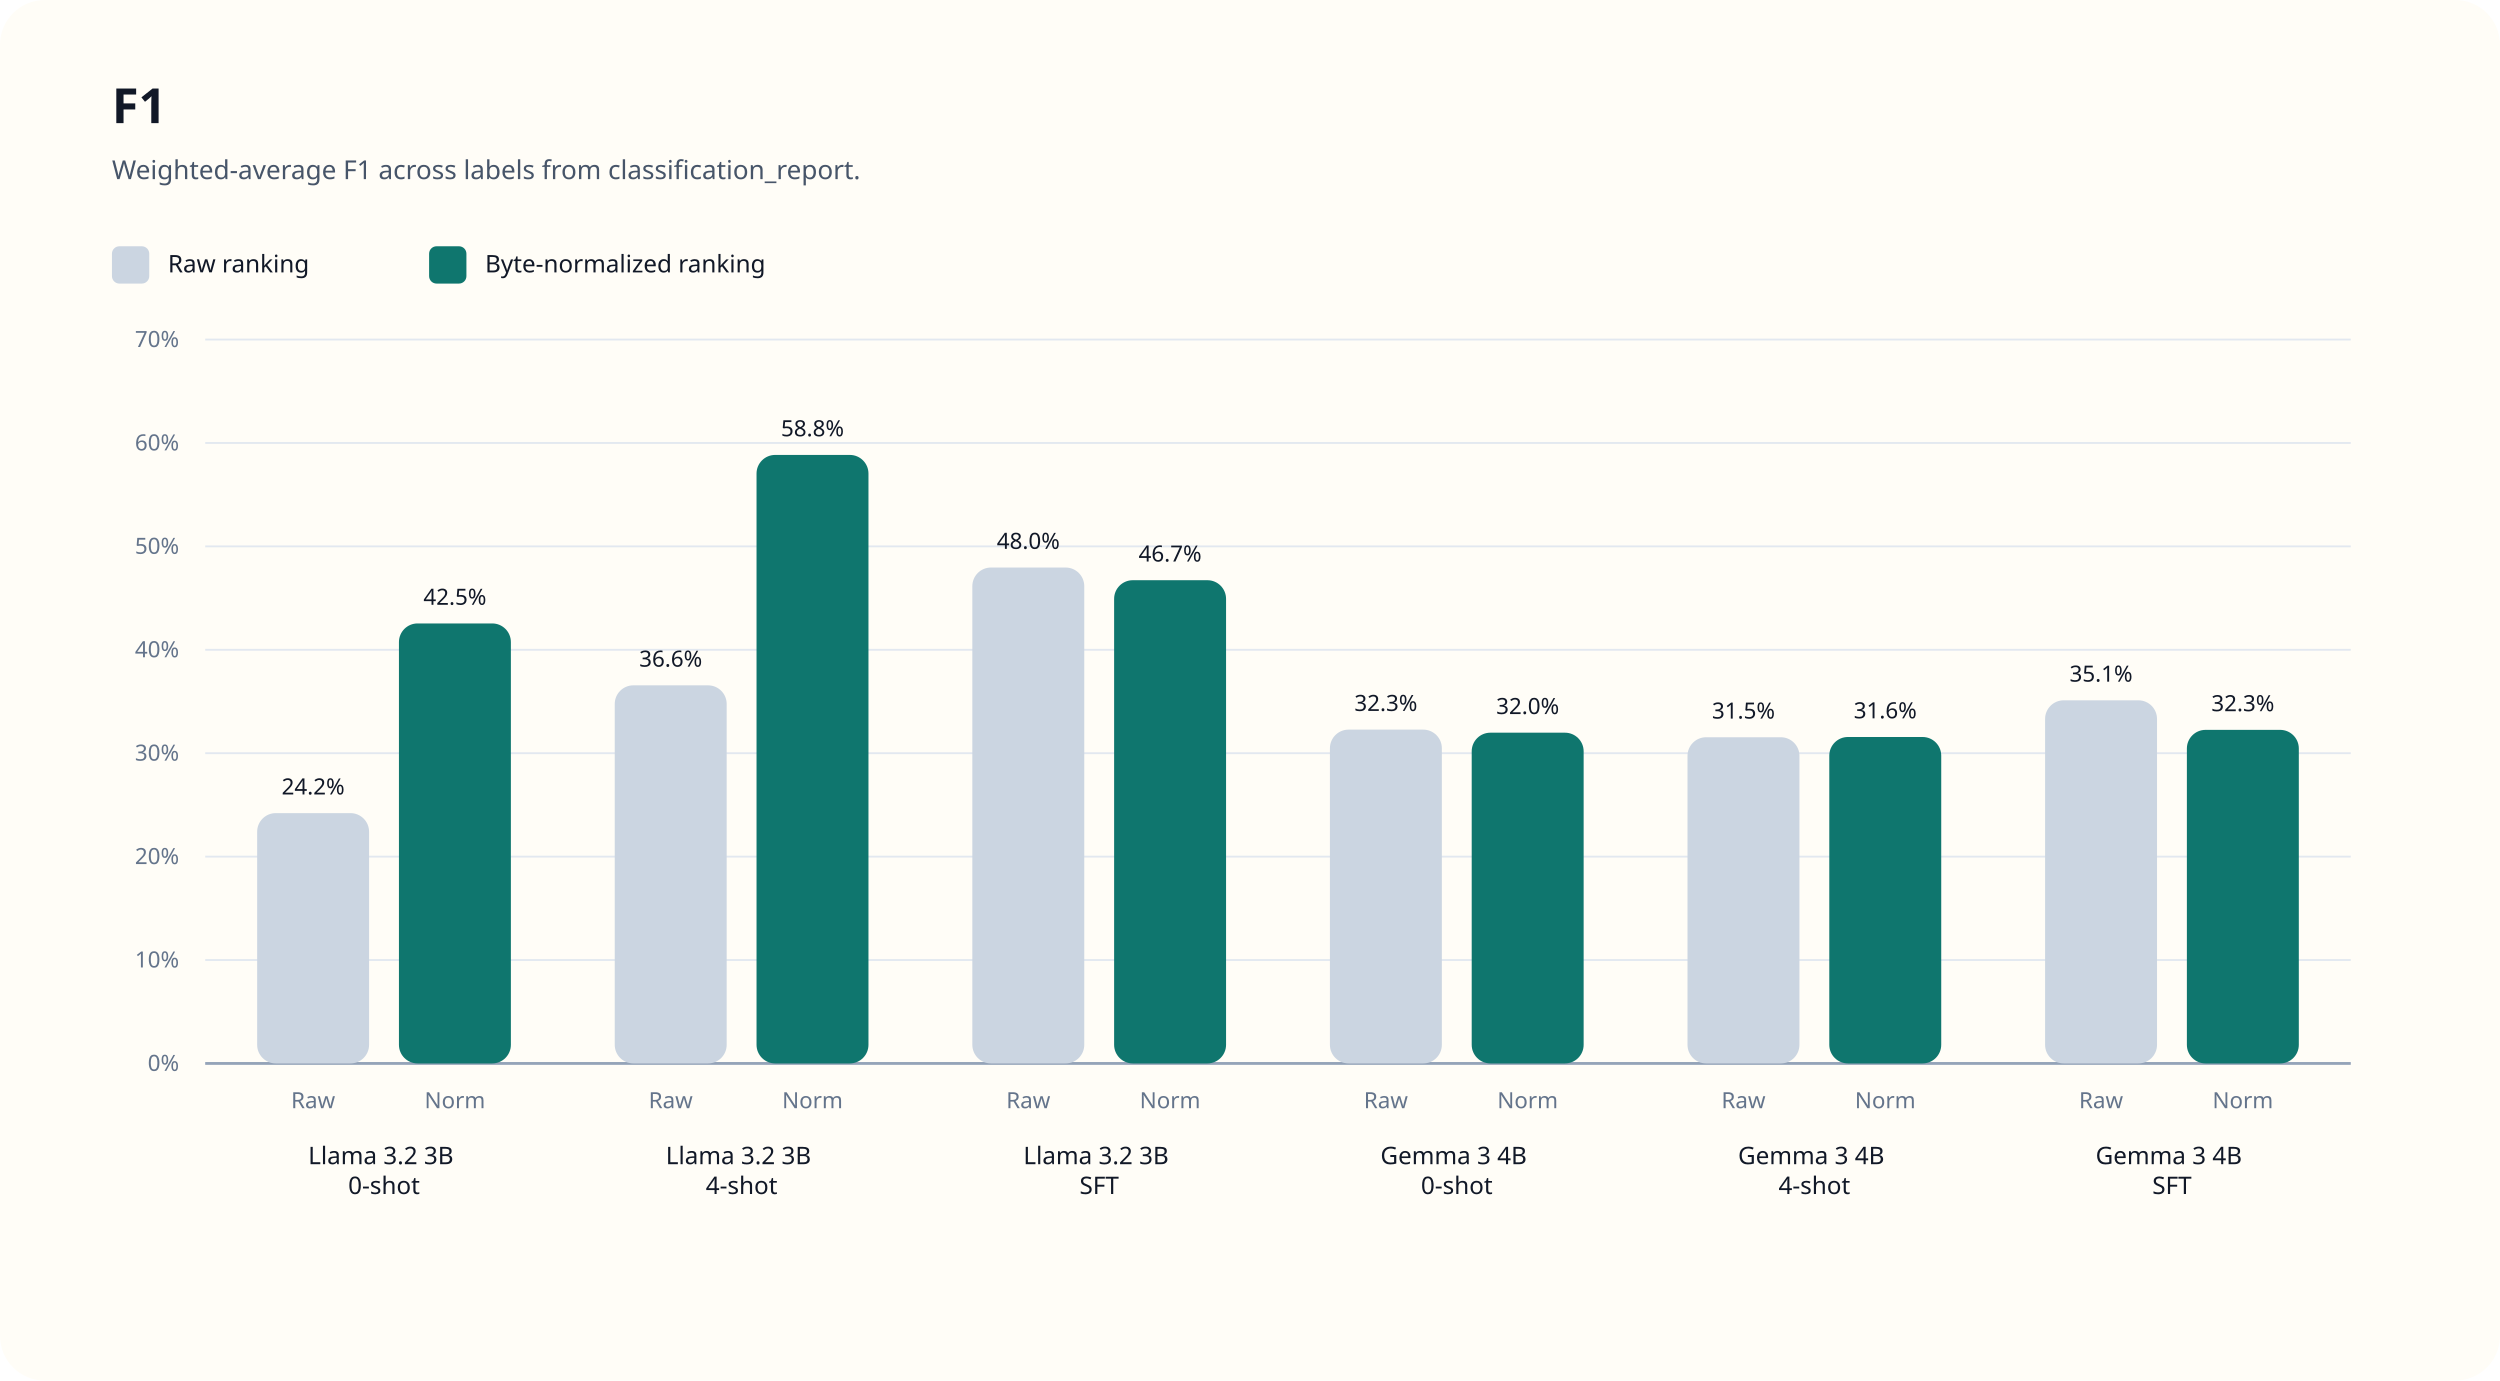
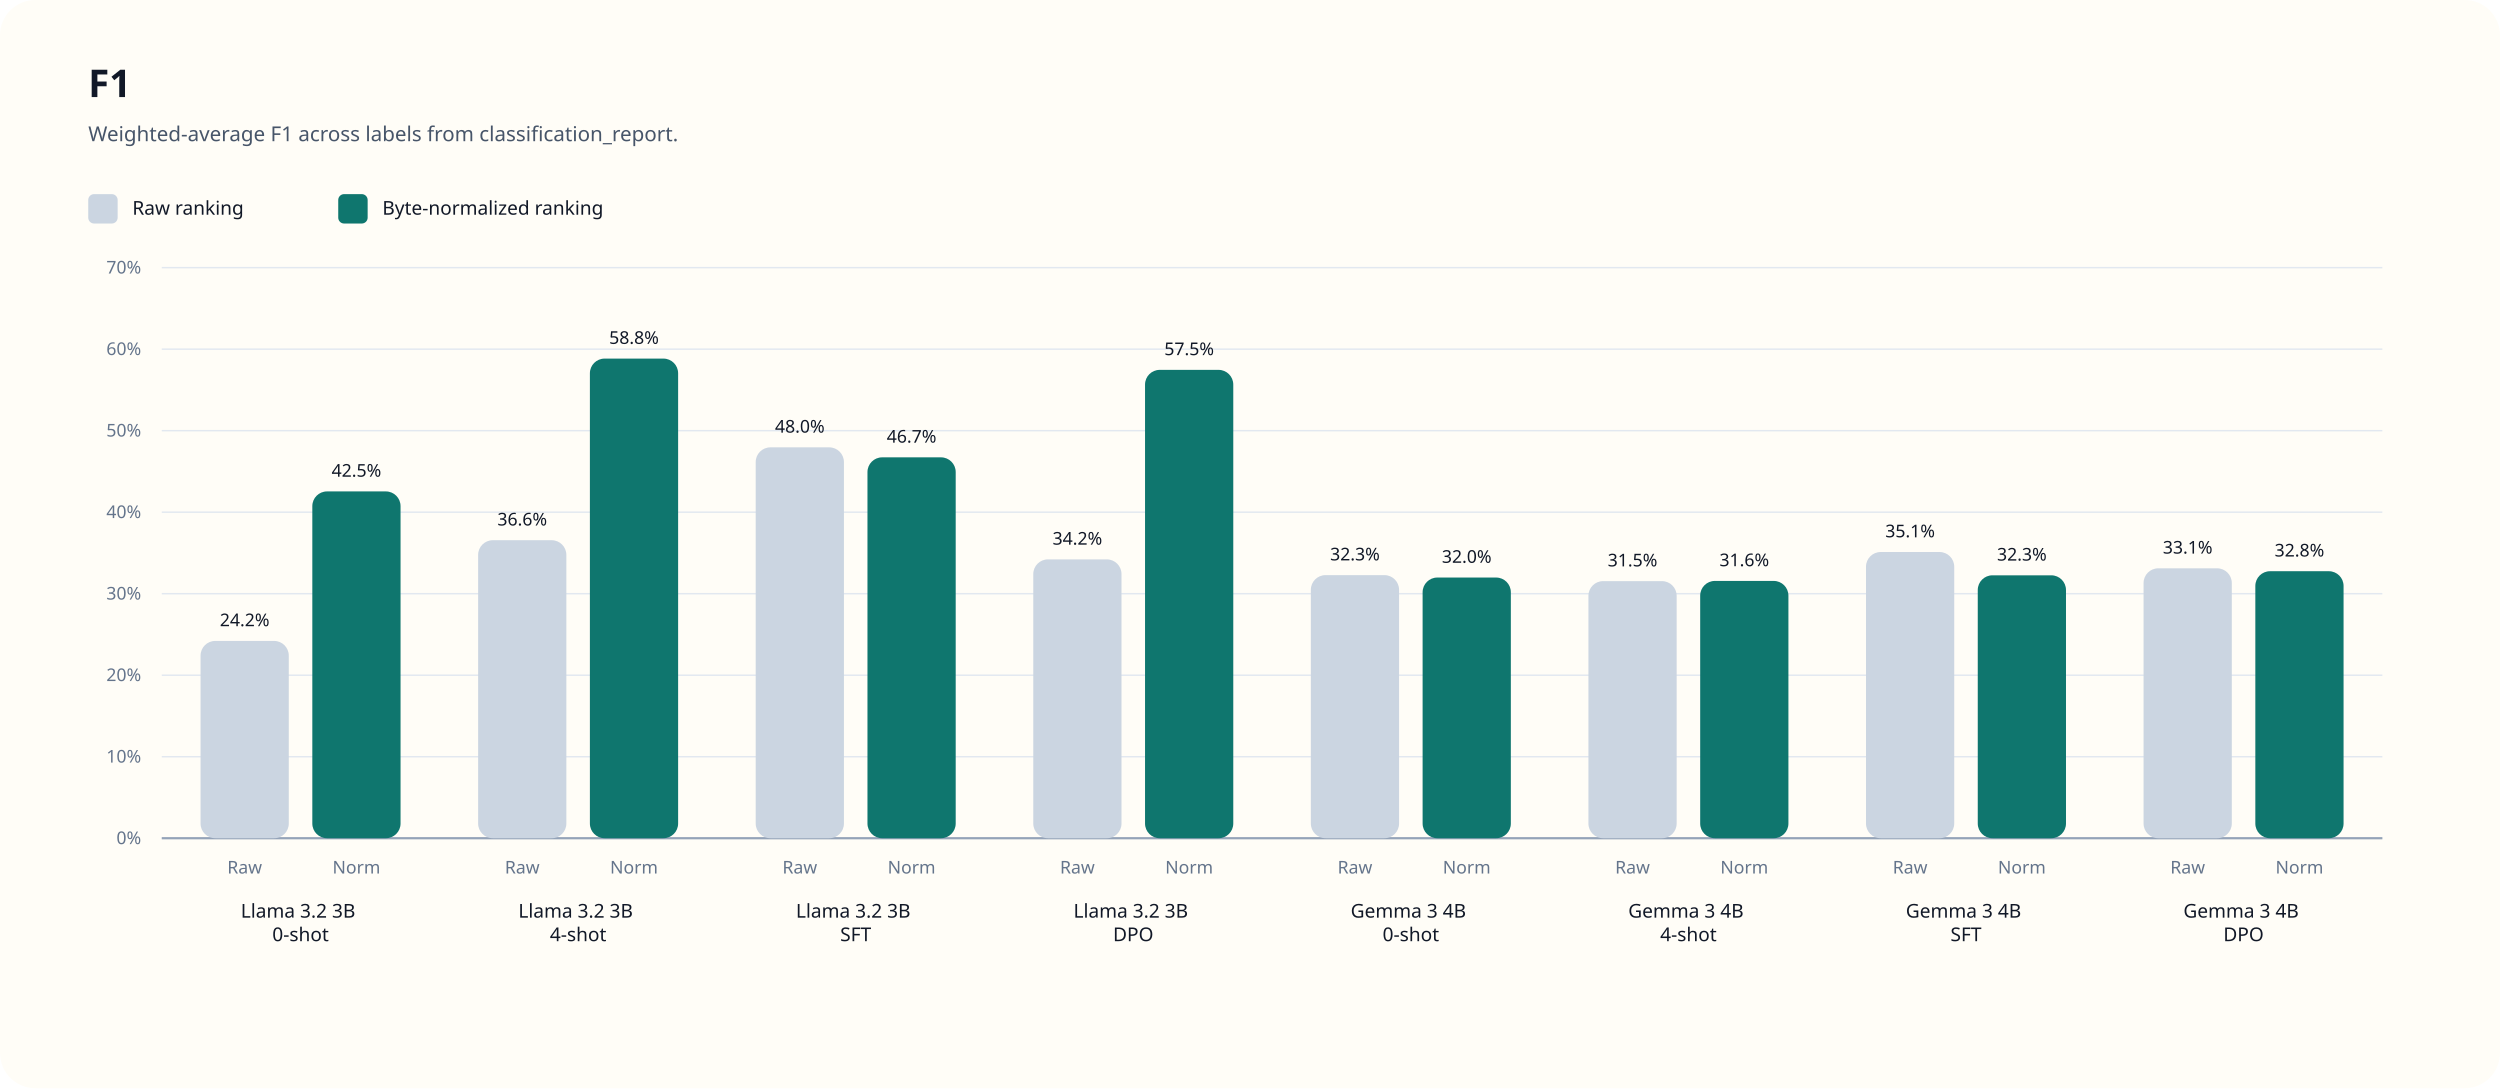
- <svg xmlns="http://www.w3.org/2000/svg" width="1340" height="740" viewBox="0 0 1340 740" fill="none">
-   <rect width="1340" height="740" fill="#fffdf7" rx="24" />
+ <svg xmlns="http://www.w3.org/2000/svg" width="1700" height="740" viewBox="0 0 1700 740" fill="none">
+   <rect width="1700" height="740" fill="#fffdf7" rx="24" />
  <style>text { font-family: 'Avenir Next', 'Segoe UI', sans-serif; fill: #111827; }.title { font-size: 26px; font-weight: 700; }.subtitle { font-size: 14px; fill: #475569; }.label { font-size: 13px; }.small { font-size: 12px; }.legend { font-size: 13px; }.muted { fill: #64748b; }.grid { stroke: #e2e8f0; stroke-width: 1; }.axis { stroke: #94a3b8; stroke-width: 1.5; }</style>
  <text x="60" y="66" text-anchor="start" class="title">F1</text>
  <text x="60" y="96" text-anchor="start" class="subtitle">Weighted-average F1 across labels from classification_report.</text>
-   <line x1="110" y1="570.0" x2="1260" y2="570.0" class="grid" />
+   <line x1="110" y1="570.0" x2="1620" y2="570.0" class="grid" />
  <text x="96" y="574.0" text-anchor="end" class="small muted">0%</text>
-   <line x1="110" y1="514.571" x2="1260" y2="514.571" class="grid" />
+   <line x1="110" y1="514.571" x2="1620" y2="514.571" class="grid" />
  <text x="96" y="518.571" text-anchor="end" class="small muted">10%</text>
-   <line x1="110" y1="459.143" x2="1260" y2="459.143" class="grid" />
+   <line x1="110" y1="459.143" x2="1620" y2="459.143" class="grid" />
  <text x="96" y="463.143" text-anchor="end" class="small muted">20%</text>
-   <line x1="110" y1="403.714" x2="1260" y2="403.714" class="grid" />
+   <line x1="110" y1="403.714" x2="1620" y2="403.714" class="grid" />
  <text x="96" y="407.714" text-anchor="end" class="small muted">30%</text>
-   <line x1="110" y1="348.286" x2="1260" y2="348.286" class="grid" />
+   <line x1="110" y1="348.286" x2="1620" y2="348.286" class="grid" />
  <text x="96" y="352.286" text-anchor="end" class="small muted">40%</text>
-   <line x1="110" y1="292.857" x2="1260" y2="292.857" class="grid" />
+   <line x1="110" y1="292.857" x2="1620" y2="292.857" class="grid" />
  <text x="96" y="296.857" text-anchor="end" class="small muted">50%</text>
-   <line x1="110" y1="237.429" x2="1260" y2="237.429" class="grid" />
+   <line x1="110" y1="237.429" x2="1620" y2="237.429" class="grid" />
  <text x="96" y="241.429" text-anchor="end" class="small muted">60%</text>
-   <line x1="110" y1="182" x2="1260" y2="182" class="grid" />
+   <line x1="110" y1="182" x2="1620" y2="182" class="grid" />
  <text x="96" y="186" text-anchor="end" class="small muted">70%</text>
-   <line x1="110" y1="570" x2="1260" y2="570" class="axis" />
-   <rect x="137.833" y="435.827" width="60.0" height="134.173" rx="10" fill="#cbd5e1" />
-   <text x="167.833" y="425.827" text-anchor="middle" class="small">24.2%</text>
-   <text x="167.833" y="594" text-anchor="middle" class="small muted">Raw</text>
-   <rect x="213.833" y="334.161" width="60.0" height="235.839" rx="10" fill="#0f766e" />
-   <text x="243.833" y="324.161" text-anchor="middle" class="small">42.5%</text>
-   <text x="243.833" y="594" text-anchor="middle" class="small muted">Norm</text>
-   <text x="205.833" y="624" text-anchor="middle" class="label">
-     <tspan x="205.833" dy="0">Llama 3.2 3B</tspan>
-     <tspan x="205.833" dy="16">0-shot</tspan>
+   <line x1="110" y1="570" x2="1620" y2="570" class="axis" />
+   <rect x="136.375" y="435.827" width="60.0" height="134.173" rx="10" fill="#cbd5e1" />
+   <text x="166.375" y="425.827" text-anchor="middle" class="small">24.2%</text>
+   <text x="166.375" y="594" text-anchor="middle" class="small muted">Raw</text>
+   <rect x="212.375" y="334.161" width="60.0" height="235.839" rx="10" fill="#0f766e" />
+   <text x="242.375" y="324.161" text-anchor="middle" class="small">42.5%</text>
+   <text x="242.375" y="594" text-anchor="middle" class="small muted">Norm</text>
+   <text x="204.375" y="624" text-anchor="middle" class="label">
+     <tspan x="204.375" dy="0">Llama 3.2 3B</tspan>
+     <tspan x="204.375" dy="16">0-shot</tspan>
  </text>
-   <rect x="329.5" y="367.338" width="60.0" height="202.662" rx="10" fill="#cbd5e1" />
-   <text x="359.5" y="357.338" text-anchor="middle" class="small">36.6%</text>
-   <text x="359.5" y="594" text-anchor="middle" class="small muted">Raw</text>
-   <rect x="405.5" y="243.838" width="60.0" height="326.162" rx="10" fill="#0f766e" />
-   <text x="435.5" y="233.838" text-anchor="middle" class="small">58.8%</text>
-   <text x="435.5" y="594" text-anchor="middle" class="small muted">Norm</text>
-   <text x="397.5" y="624" text-anchor="middle" class="label">
-     <tspan x="397.5" dy="0">Llama 3.2 3B</tspan>
-     <tspan x="397.5" dy="16">4-shot</tspan>
+   <rect x="325.125" y="367.338" width="60.0" height="202.662" rx="10" fill="#cbd5e1" />
+   <text x="355.125" y="357.338" text-anchor="middle" class="small">36.6%</text>
+   <text x="355.125" y="594" text-anchor="middle" class="small muted">Raw</text>
+   <rect x="401.125" y="243.838" width="60.0" height="326.162" rx="10" fill="#0f766e" />
+   <text x="431.125" y="233.838" text-anchor="middle" class="small">58.8%</text>
+   <text x="431.125" y="594" text-anchor="middle" class="small muted">Norm</text>
+   <text x="393.125" y="624" text-anchor="middle" class="label">
+     <tspan x="393.125" dy="0">Llama 3.2 3B</tspan>
+     <tspan x="393.125" dy="16">4-shot</tspan>
  </text>
-   <rect x="521.167" y="304.195" width="60.0" height="265.805" rx="10" fill="#cbd5e1" />
-   <text x="551.167" y="294.195" text-anchor="middle" class="small">48.0%</text>
-   <text x="551.167" y="594" text-anchor="middle" class="small muted">Raw</text>
-   <rect x="597.167" y="310.991" width="60.0" height="259.009" rx="10" fill="#0f766e" />
-   <text x="627.167" y="300.991" text-anchor="middle" class="small">46.7%</text>
-   <text x="627.167" y="594" text-anchor="middle" class="small muted">Norm</text>
-   <text x="589.167" y="624" text-anchor="middle" class="label">
-     <tspan x="589.167" dy="0">Llama 3.2 3B</tspan>
-     <tspan x="589.167" dy="16">SFT</tspan>
+   <rect x="513.875" y="304.195" width="60.0" height="265.805" rx="10" fill="#cbd5e1" />
+   <text x="543.875" y="294.195" text-anchor="middle" class="small">48.0%</text>
+   <text x="543.875" y="594" text-anchor="middle" class="small muted">Raw</text>
+   <rect x="589.875" y="310.991" width="60.0" height="259.009" rx="10" fill="#0f766e" />
+   <text x="619.875" y="300.991" text-anchor="middle" class="small">46.7%</text>
+   <text x="619.875" y="594" text-anchor="middle" class="small muted">Norm</text>
+   <text x="581.875" y="624" text-anchor="middle" class="label">
+     <tspan x="581.875" dy="0">Llama 3.2 3B</tspan>
+     <tspan x="581.875" dy="16">SFT</tspan>
  </text>
-   <rect x="712.833" y="391.074" width="60.0" height="178.926" rx="10" fill="#cbd5e1" />
-   <text x="742.833" y="381.074" text-anchor="middle" class="small">32.3%</text>
-   <text x="742.833" y="594" text-anchor="middle" class="small muted">Raw</text>
-   <rect x="788.833" y="392.723" width="60.0" height="177.277" rx="10" fill="#0f766e" />
-   <text x="818.833" y="382.723" text-anchor="middle" class="small">32.0%</text>
-   <text x="818.833" y="594" text-anchor="middle" class="small muted">Norm</text>
-   <text x="780.833" y="624" text-anchor="middle" class="label">
-     <tspan x="780.833" dy="0">Gemma 3 4B</tspan>
-     <tspan x="780.833" dy="16">0-shot</tspan>
+   <rect x="702.625" y="380.373" width="60.0" height="189.627" rx="10" fill="#cbd5e1" />
+   <text x="732.625" y="370.373" text-anchor="middle" class="small">34.2%</text>
+   <text x="732.625" y="594" text-anchor="middle" class="small muted">Raw</text>
+   <rect x="778.625" y="251.507" width="60.0" height="318.493" rx="10" fill="#0f766e" />
+   <text x="808.625" y="241.507" text-anchor="middle" class="small">57.5%</text>
+   <text x="808.625" y="594" text-anchor="middle" class="small muted">Norm</text>
+   <text x="770.625" y="624" text-anchor="middle" class="label">
+     <tspan x="770.625" dy="0">Llama 3.2 3B</tspan>
+     <tspan x="770.625" dy="16">DPO</tspan>
  </text>
-   <rect x="904.5" y="395.16" width="60.0" height="174.84" rx="10" fill="#cbd5e1" />
-   <text x="934.5" y="385.16" text-anchor="middle" class="small">31.5%</text>
-   <text x="934.5" y="594" text-anchor="middle" class="small muted">Raw</text>
-   <rect x="980.5" y="395.027" width="60.0" height="174.973" rx="10" fill="#0f766e" />
-   <text x="1010.5" y="385.027" text-anchor="middle" class="small">31.6%</text>
-   <text x="1010.5" y="594" text-anchor="middle" class="small muted">Norm</text>
-   <text x="972.5" y="624" text-anchor="middle" class="label">
-     <tspan x="972.5" dy="0">Gemma 3 4B</tspan>
-     <tspan x="972.5" dy="16">4-shot</tspan>
+   <rect x="891.375" y="391.074" width="60.0" height="178.926" rx="10" fill="#cbd5e1" />
+   <text x="921.375" y="381.074" text-anchor="middle" class="small">32.3%</text>
+   <text x="921.375" y="594" text-anchor="middle" class="small muted">Raw</text>
+   <rect x="967.375" y="392.723" width="60.0" height="177.277" rx="10" fill="#0f766e" />
+   <text x="997.375" y="382.723" text-anchor="middle" class="small">32.0%</text>
+   <text x="997.375" y="594" text-anchor="middle" class="small muted">Norm</text>
+   <text x="959.375" y="624" text-anchor="middle" class="label">
+     <tspan x="959.375" dy="0">Gemma 3 4B</tspan>
+     <tspan x="959.375" dy="16">0-shot</tspan>
  </text>
-   <rect x="1096.167" y="375.364" width="60.0" height="194.636" rx="10" fill="#cbd5e1" />
-   <text x="1126.167" y="365.364" text-anchor="middle" class="small">35.1%</text>
-   <text x="1126.167" y="594" text-anchor="middle" class="small muted">Raw</text>
-   <rect x="1172.167" y="391.208" width="60.0" height="178.792" rx="10" fill="#0f766e" />
-   <text x="1202.167" y="381.208" text-anchor="middle" class="small">32.3%</text>
-   <text x="1202.167" y="594" text-anchor="middle" class="small muted">Norm</text>
-   <text x="1164.167" y="624" text-anchor="middle" class="label">
-     <tspan x="1164.167" dy="0">Gemma 3 4B</tspan>
-     <tspan x="1164.167" dy="16">SFT</tspan>
+   <rect x="1080.125" y="395.16" width="60.0" height="174.84" rx="10" fill="#cbd5e1" />
+   <text x="1110.125" y="385.16" text-anchor="middle" class="small">31.5%</text>
+   <text x="1110.125" y="594" text-anchor="middle" class="small muted">Raw</text>
+   <rect x="1156.125" y="395.027" width="60.0" height="174.973" rx="10" fill="#0f766e" />
+   <text x="1186.125" y="385.027" text-anchor="middle" class="small">31.6%</text>
+   <text x="1186.125" y="594" text-anchor="middle" class="small muted">Norm</text>
+   <text x="1148.125" y="624" text-anchor="middle" class="label">
+     <tspan x="1148.125" dy="0">Gemma 3 4B</tspan>
+     <tspan x="1148.125" dy="16">4-shot</tspan>
+   </text>
+   <rect x="1268.875" y="375.364" width="60.0" height="194.636" rx="10" fill="#cbd5e1" />
+   <text x="1298.875" y="365.364" text-anchor="middle" class="small">35.1%</text>
+   <text x="1298.875" y="594" text-anchor="middle" class="small muted">Raw</text>
+   <rect x="1344.875" y="391.208" width="60.0" height="178.792" rx="10" fill="#0f766e" />
+   <text x="1374.875" y="381.208" text-anchor="middle" class="small">32.3%</text>
+   <text x="1374.875" y="594" text-anchor="middle" class="small muted">Norm</text>
+   <text x="1336.875" y="624" text-anchor="middle" class="label">
+     <tspan x="1336.875" dy="0">Gemma 3 4B</tspan>
+     <tspan x="1336.875" dy="16">SFT</tspan>
+   </text>
+   <rect x="1457.625" y="386.449" width="60.0" height="183.551" rx="10" fill="#cbd5e1" />
+   <text x="1487.625" y="376.449" text-anchor="middle" class="small">33.1%</text>
+   <text x="1487.625" y="594" text-anchor="middle" class="small muted">Raw</text>
+   <rect x="1533.625" y="388.425" width="60.0" height="181.575" rx="10" fill="#0f766e" />
+   <text x="1563.625" y="378.425" text-anchor="middle" class="small">32.8%</text>
+   <text x="1563.625" y="594" text-anchor="middle" class="small muted">Norm</text>
+   <text x="1525.625" y="624" text-anchor="middle" class="label">
+     <tspan x="1525.625" dy="0">Gemma 3 4B</tspan>
+     <tspan x="1525.625" dy="16">DPO</tspan>
  </text>
  <rect x="60" y="132" width="20" height="20" rx="4" fill="#cbd5e1" />
  <text x="90" y="146" text-anchor="start" class="legend">Raw ranking</text>
  <rect x="230" y="132" width="20" height="20" rx="4" fill="#0f766e" />
  <text x="260" y="146" text-anchor="start" class="legend">Byte-normalized ranking</text>
</svg>
